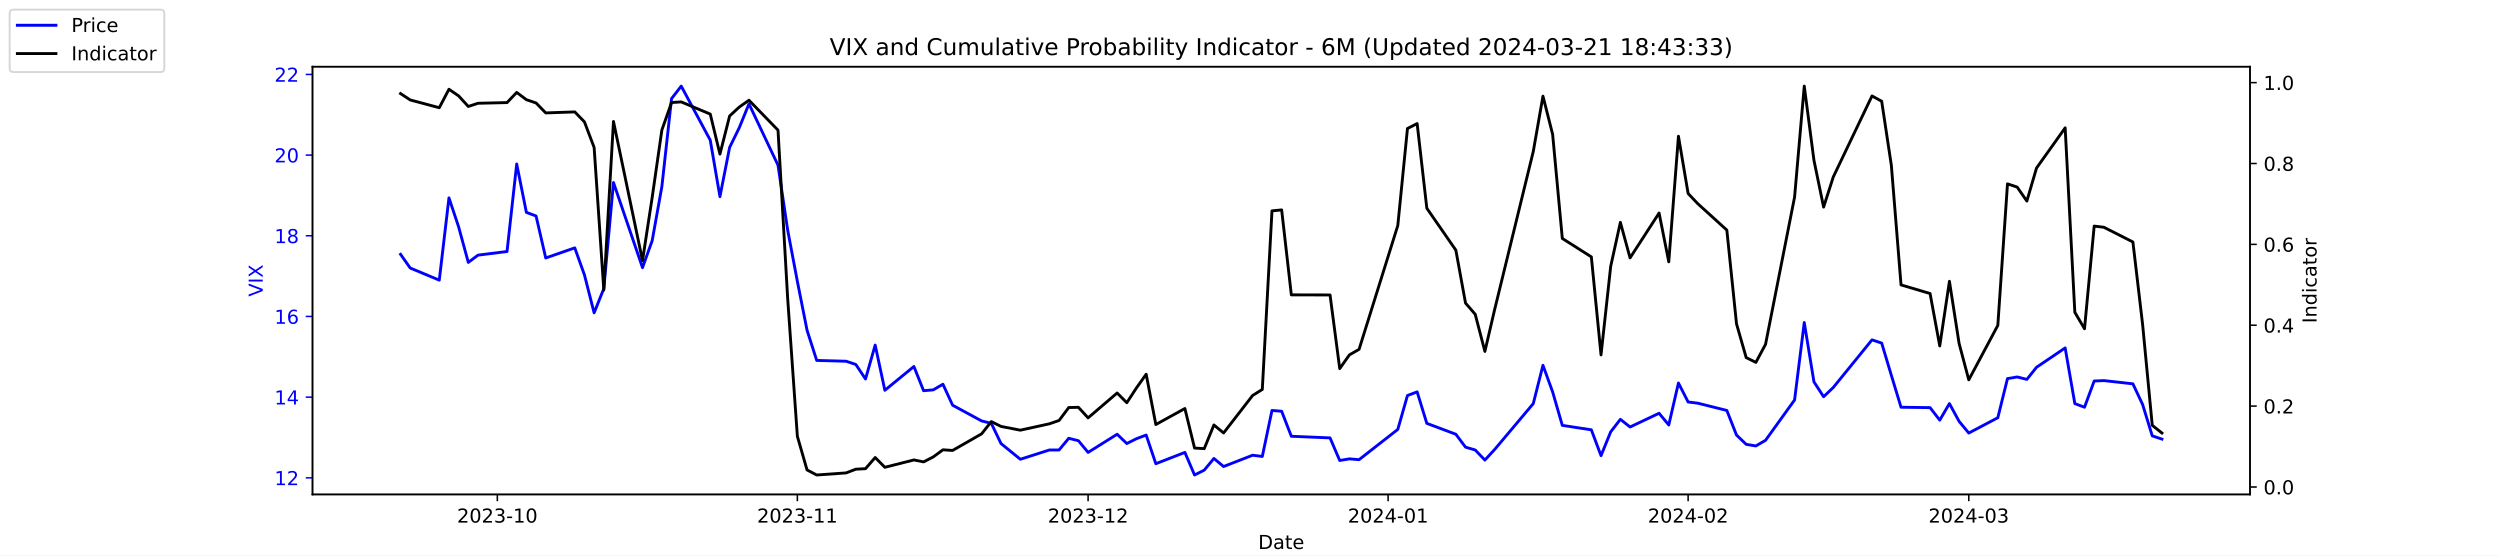
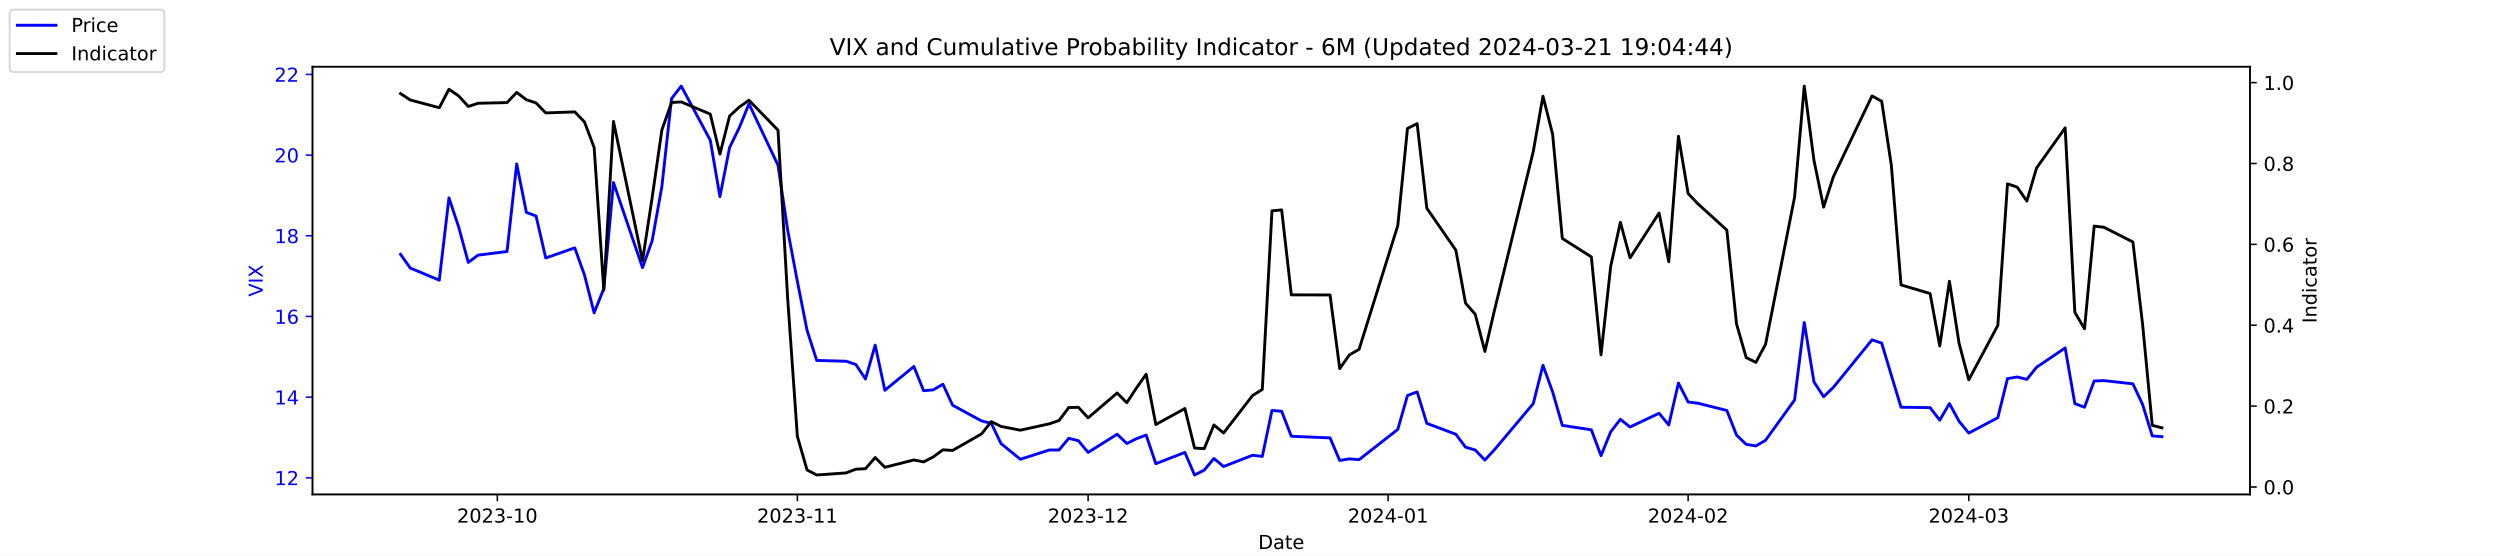
<svg xmlns="http://www.w3.org/2000/svg" xmlns:xlink="http://www.w3.org/1999/xlink" width="1296pt" height="288pt" viewBox="0 0 1296 288" version="1.1">
  <defs>
    <style type="text/css">*{stroke-linejoin: round; stroke-linecap: butt}</style>
  </defs>
  <g id="figure_1">
    <g id="patch_1">
      <path d="M 0 288  L 1296 288  L 1296 0  L 0 0  z " style="fill: #ffffff" />
    </g>
    <g id="axes_1">
      <g id="patch_2">
        <path d="M 162 256.32  L 1166.4 256.32  L 1166.4 34.56  L 162 34.56  z " style="fill: #ffffff" />
      </g>
      <g id="matplotlib.axis_1">
        <g id="xtick_1">
          <g id="line2d_1">
            <defs>
-               <path id="mc02c16b2b3" d="M 0 0  L 0 3.5  " style="stroke: #000000; stroke-width: 0.8" />
+               <path id="maf1579129a" d="M 0 0  L 0 3.5  " style="stroke: #000000; stroke-width: 0.8" />
            </defs>
            <g>
-               <use xlink:href="#mc02c16b2b3" x="257.824" y="256.32" style="stroke: #000000; stroke-width: 0.8" />
+               <use xlink:href="#maf1579129a" x="257.824" y="256.32" style="stroke: #000000; stroke-width: 0.8" />
            </g>
          </g>
          <g id="text_1">
            <g transform="translate(236.933 270.9184) scale(0.1 -0.1)">
              <defs>
                <path id="DejaVuSans-32" d="M 1228 531  L 3431 531  L 3431 0  L 469 0  L 469 531  Q 828 903 1448 1529  Q 2069 2156 2228 2338  Q 2531 2678 2651 2914  Q 2772 3150 2772 3378  Q 2772 3750 2511 3984  Q 2250 4219 1831 4219  Q 1534 4219 1204 4116  Q 875 4013 500 3803  L 500 4441  Q 881 4594 1212 4672  Q 1544 4750 1819 4750  Q 2544 4750 2975 4387  Q 3406 4025 3406 3419  Q 3406 3131 3298 2873  Q 3191 2616 2906 2266  Q 2828 2175 2409 1742  Q 1991 1309 1228 531  z " transform="scale(0.015625)" />
                <path id="DejaVuSans-30" d="M 2034 4250  Q 1547 4250 1301 3770  Q 1056 3291 1056 2328  Q 1056 1369 1301 889  Q 1547 409 2034 409  Q 2525 409 2770 889  Q 3016 1369 3016 2328  Q 3016 3291 2770 3770  Q 2525 4250 2034 4250  z M 2034 4750  Q 2819 4750 3233 4129  Q 3647 3509 3647 2328  Q 3647 1150 3233 529  Q 2819 -91 2034 -91  Q 1250 -91 836 529  Q 422 1150 422 2328  Q 422 3509 836 4129  Q 1250 4750 2034 4750  z " transform="scale(0.015625)" />
                <path id="DejaVuSans-33" d="M 2597 2516  Q 3050 2419 3304 2112  Q 3559 1806 3559 1356  Q 3559 666 3084 287  Q 2609 -91 1734 -91  Q 1441 -91 1130 -33  Q 819 25 488 141  L 488 750  Q 750 597 1062 519  Q 1375 441 1716 441  Q 2309 441 2620 675  Q 2931 909 2931 1356  Q 2931 1769 2642 2001  Q 2353 2234 1838 2234  L 1294 2234  L 1294 2753  L 1863 2753  Q 2328 2753 2575 2939  Q 2822 3125 2822 3475  Q 2822 3834 2567 4026  Q 2313 4219 1838 4219  Q 1578 4219 1281 4162  Q 984 4106 628 3988  L 628 4550  Q 988 4650 1302 4700  Q 1616 4750 1894 4750  Q 2613 4750 3031 4423  Q 3450 4097 3450 3541  Q 3450 3153 3228 2886  Q 3006 2619 2597 2516  z " transform="scale(0.015625)" />
                <path id="DejaVuSans-2d" d="M 313 2009  L 1997 2009  L 1997 1497  L 313 1497  L 313 2009  z " transform="scale(0.015625)" />
                <path id="DejaVuSans-31" d="M 794 531  L 1825 531  L 1825 4091  L 703 3866  L 703 4441  L 1819 4666  L 2450 4666  L 2450 531  L 3481 531  L 3481 0  L 794 0  L 794 531  z " transform="scale(0.015625)" />
              </defs>
              <use xlink:href="#DejaVuSans-32" />
              <use xlink:href="#DejaVuSans-30" x="63.623" />
              <use xlink:href="#DejaVuSans-32" x="127.246" />
              <use xlink:href="#DejaVuSans-33" x="190.869" />
              <use xlink:href="#DejaVuSans-2d" x="254.492" />
              <use xlink:href="#DejaVuSans-31" x="290.576" />
              <use xlink:href="#DejaVuSans-30" x="354.199" />
            </g>
          </g>
        </g>
        <g id="xtick_2">
          <g id="line2d_2">
            <g>
-               <use xlink:href="#mc02c16b2b3" x="413.351" y="256.32" style="stroke: #000000; stroke-width: 0.8" />
+               <use xlink:href="#maf1579129a" x="413.351" y="256.32" style="stroke: #000000; stroke-width: 0.8" />
            </g>
          </g>
          <g id="text_2">
            <g transform="translate(392.4594 270.9184) scale(0.1 -0.1)">
              <use xlink:href="#DejaVuSans-32" />
              <use xlink:href="#DejaVuSans-30" x="63.623" />
              <use xlink:href="#DejaVuSans-32" x="127.246" />
              <use xlink:href="#DejaVuSans-33" x="190.869" />
              <use xlink:href="#DejaVuSans-2d" x="254.492" />
              <use xlink:href="#DejaVuSans-31" x="290.576" />
              <use xlink:href="#DejaVuSans-31" x="354.199" />
            </g>
          </g>
        </g>
        <g id="xtick_3">
          <g id="line2d_3">
            <g>
-               <use xlink:href="#mc02c16b2b3" x="564.069" y="256.32" style="stroke: #000000; stroke-width: 0.8" />
+               <use xlink:href="#maf1579129a" x="564.069" y="256.32" style="stroke: #000000; stroke-width: 0.8" />
            </g>
          </g>
          <g id="text_3">
            <g transform="translate(543.178 270.9184) scale(0.1 -0.1)">
              <use xlink:href="#DejaVuSans-32" />
              <use xlink:href="#DejaVuSans-30" x="63.623" />
              <use xlink:href="#DejaVuSans-32" x="127.246" />
              <use xlink:href="#DejaVuSans-33" x="190.869" />
              <use xlink:href="#DejaVuSans-2d" x="254.492" />
              <use xlink:href="#DejaVuSans-31" x="290.576" />
              <use xlink:href="#DejaVuSans-32" x="354.199" />
            </g>
          </g>
        </g>
        <g id="xtick_4">
          <g id="line2d_4">
            <g>
-               <use xlink:href="#mc02c16b2b3" x="719.596" y="256.32" style="stroke: #000000; stroke-width: 0.8" />
+               <use xlink:href="#maf1579129a" x="719.596" y="256.32" style="stroke: #000000; stroke-width: 0.8" />
            </g>
          </g>
          <g id="text_4">
            <g transform="translate(698.7044 270.9184) scale(0.1 -0.1)">
              <defs>
                <path id="DejaVuSans-34" d="M 2419 4116  L 825 1625  L 2419 1625  L 2419 4116  z M 2253 4666  L 3047 4666  L 3047 1625  L 3713 1625  L 3713 1100  L 3047 1100  L 3047 0  L 2419 0  L 2419 1100  L 313 1100  L 313 1709  L 2253 4666  z " transform="scale(0.015625)" />
              </defs>
              <use xlink:href="#DejaVuSans-32" />
              <use xlink:href="#DejaVuSans-30" x="63.623" />
              <use xlink:href="#DejaVuSans-32" x="127.246" />
              <use xlink:href="#DejaVuSans-34" x="190.869" />
              <use xlink:href="#DejaVuSans-2d" x="254.492" />
              <use xlink:href="#DejaVuSans-30" x="290.576" />
              <use xlink:href="#DejaVuSans-31" x="354.199" />
            </g>
          </g>
        </g>
        <g id="xtick_5">
          <g id="line2d_5">
            <g>
-               <use xlink:href="#mc02c16b2b3" x="875.122" y="256.32" style="stroke: #000000; stroke-width: 0.8" />
+               <use xlink:href="#maf1579129a" x="875.122" y="256.32" style="stroke: #000000; stroke-width: 0.8" />
            </g>
          </g>
          <g id="text_5">
            <g transform="translate(854.2309 270.9184) scale(0.1 -0.1)">
              <use xlink:href="#DejaVuSans-32" />
              <use xlink:href="#DejaVuSans-30" x="63.623" />
              <use xlink:href="#DejaVuSans-32" x="127.246" />
              <use xlink:href="#DejaVuSans-34" x="190.869" />
              <use xlink:href="#DejaVuSans-2d" x="254.492" />
              <use xlink:href="#DejaVuSans-30" x="290.576" />
              <use xlink:href="#DejaVuSans-32" x="354.199" />
            </g>
          </g>
        </g>
        <g id="xtick_6">
          <g id="line2d_6">
            <g>
-               <use xlink:href="#mc02c16b2b3" x="1020.615" y="256.32" style="stroke: #000000; stroke-width: 0.8" />
+               <use xlink:href="#maf1579129a" x="1020.615" y="256.32" style="stroke: #000000; stroke-width: 0.8" />
            </g>
          </g>
          <g id="text_6">
            <g transform="translate(999.7234 270.9184) scale(0.1 -0.1)">
              <use xlink:href="#DejaVuSans-32" />
              <use xlink:href="#DejaVuSans-30" x="63.623" />
              <use xlink:href="#DejaVuSans-32" x="127.246" />
              <use xlink:href="#DejaVuSans-34" x="190.869" />
              <use xlink:href="#DejaVuSans-2d" x="254.492" />
              <use xlink:href="#DejaVuSans-30" x="290.576" />
              <use xlink:href="#DejaVuSans-33" x="354.199" />
            </g>
          </g>
        </g>
        <g id="text_7">
          <g transform="translate(652.2492 284.5966) scale(0.1 -0.1)">
            <defs>
              <path id="DejaVuSans-44" d="M 1259 4147  L 1259 519  L 2022 519  Q 2988 519 3436 956  Q 3884 1394 3884 2338  Q 3884 3275 3436 3711  Q 2988 4147 2022 4147  L 1259 4147  z M 628 4666  L 1925 4666  Q 3281 4666 3915 4102  Q 4550 3538 4550 2338  Q 4550 1131 3912 565  Q 3275 0 1925 0  L 628 0  L 628 4666  z " transform="scale(0.015625)" />
              <path id="DejaVuSans-61" d="M 2194 1759  Q 1497 1759 1228 1600  Q 959 1441 959 1056  Q 959 750 1161 570  Q 1363 391 1709 391  Q 2188 391 2477 730  Q 2766 1069 2766 1631  L 2766 1759  L 2194 1759  z M 3341 1997  L 3341 0  L 2766 0  L 2766 531  Q 2569 213 2275 61  Q 1981 -91 1556 -91  Q 1019 -91 701 211  Q 384 513 384 1019  Q 384 1609 779 1909  Q 1175 2209 1959 2209  L 2766 2209  L 2766 2266  Q 2766 2663 2505 2880  Q 2244 3097 1772 3097  Q 1472 3097 1187 3025  Q 903 2953 641 2809  L 641 3341  Q 956 3463 1253 3523  Q 1550 3584 1831 3584  Q 2591 3584 2966 3190  Q 3341 2797 3341 1997  z " transform="scale(0.015625)" />
              <path id="DejaVuSans-74" d="M 1172 4494  L 1172 3500  L 2356 3500  L 2356 3053  L 1172 3053  L 1172 1153  Q 1172 725 1289 603  Q 1406 481 1766 481  L 2356 481  L 2356 0  L 1766 0  Q 1100 0 847 248  Q 594 497 594 1153  L 594 3053  L 172 3053  L 172 3500  L 594 3500  L 594 4494  L 1172 4494  z " transform="scale(0.015625)" />
              <path id="DejaVuSans-65" d="M 3597 1894  L 3597 1613  L 953 1613  Q 991 1019 1311 708  Q 1631 397 2203 397  Q 2534 397 2845 478  Q 3156 559 3463 722  L 3463 178  Q 3153 47 2828 -22  Q 2503 -91 2169 -91  Q 1331 -91 842 396  Q 353 884 353 1716  Q 353 2575 817 3079  Q 1281 3584 2069 3584  Q 2775 3584 3186 3129  Q 3597 2675 3597 1894  z M 3022 2063  Q 3016 2534 2758 2815  Q 2500 3097 2075 3097  Q 1594 3097 1305 2825  Q 1016 2553 972 2059  L 3022 2063  z " transform="scale(0.015625)" />
            </defs>
            <use xlink:href="#DejaVuSans-44" />
            <use xlink:href="#DejaVuSans-61" x="77.002" />
            <use xlink:href="#DejaVuSans-74" x="138.281" />
            <use xlink:href="#DejaVuSans-65" x="177.49" />
          </g>
        </g>
      </g>
      <g id="matplotlib.axis_2">
        <g id="ytick_1">
          <g id="line2d_7">
            <defs>
-               <path id="m30678d3ac0" d="M 0 0  L -3.5 0  " style="stroke: #0000ff; stroke-width: 0.8" />
+               <path id="md427046377" d="M 0 0  L -3.5 0  " style="stroke: #0000ff; stroke-width: 0.8" />
            </defs>
            <g>
-               <use xlink:href="#m30678d3ac0" x="162" y="247.704" style="fill: #0000ff; stroke: #0000ff; stroke-width: 0.8" />
+               <use xlink:href="#md427046377" x="162" y="247.704" style="fill: #0000ff; stroke: #0000ff; stroke-width: 0.8" />
            </g>
          </g>
          <g id="text_8">
            <g style="fill: #0000ff" transform="translate(142.275 251.5031) scale(0.1 -0.1)">
              <use xlink:href="#DejaVuSans-31" />
              <use xlink:href="#DejaVuSans-32" x="63.623" />
            </g>
          </g>
        </g>
        <g id="ytick_2">
          <g id="line2d_8">
            <g>
-               <use xlink:href="#m30678d3ac0" x="162" y="205.878" style="fill: #0000ff; stroke: #0000ff; stroke-width: 0.8" />
+               <use xlink:href="#md427046377" x="162" y="205.878" style="fill: #0000ff; stroke: #0000ff; stroke-width: 0.8" />
            </g>
          </g>
          <g id="text_9">
            <g style="fill: #0000ff" transform="translate(142.275 209.6774) scale(0.1 -0.1)">
              <use xlink:href="#DejaVuSans-31" />
              <use xlink:href="#DejaVuSans-34" x="63.623" />
            </g>
          </g>
        </g>
        <g id="ytick_3">
          <g id="line2d_9">
            <g>
-               <use xlink:href="#m30678d3ac0" x="162" y="164.052" style="fill: #0000ff; stroke: #0000ff; stroke-width: 0.8" />
+               <use xlink:href="#md427046377" x="162" y="164.052" style="fill: #0000ff; stroke: #0000ff; stroke-width: 0.8" />
            </g>
          </g>
          <g id="text_10">
            <g style="fill: #0000ff" transform="translate(142.275 167.8517) scale(0.1 -0.1)">
              <defs>
                <path id="DejaVuSans-36" d="M 2113 2584  Q 1688 2584 1439 2293  Q 1191 2003 1191 1497  Q 1191 994 1439 701  Q 1688 409 2113 409  Q 2538 409 2786 701  Q 3034 994 3034 1497  Q 3034 2003 2786 2293  Q 2538 2584 2113 2584  z M 3366 4563  L 3366 3988  Q 3128 4100 2886 4159  Q 2644 4219 2406 4219  Q 1781 4219 1451 3797  Q 1122 3375 1075 2522  Q 1259 2794 1537 2939  Q 1816 3084 2150 3084  Q 2853 3084 3261 2657  Q 3669 2231 3669 1497  Q 3669 778 3244 343  Q 2819 -91 2113 -91  Q 1303 -91 875 529  Q 447 1150 447 2328  Q 447 3434 972 4092  Q 1497 4750 2381 4750  Q 2619 4750 2861 4703  Q 3103 4656 3366 4563  z " transform="scale(0.015625)" />
              </defs>
              <use xlink:href="#DejaVuSans-31" />
              <use xlink:href="#DejaVuSans-36" x="63.623" />
            </g>
          </g>
        </g>
        <g id="ytick_4">
          <g id="line2d_10">
            <g>
-               <use xlink:href="#m30678d3ac0" x="162" y="122.227" style="fill: #0000ff; stroke: #0000ff; stroke-width: 0.8" />
+               <use xlink:href="#md427046377" x="162" y="122.227" style="fill: #0000ff; stroke: #0000ff; stroke-width: 0.8" />
            </g>
          </g>
          <g id="text_11">
            <g style="fill: #0000ff" transform="translate(142.275 126.0259) scale(0.1 -0.1)">
              <defs>
                <path id="DejaVuSans-38" d="M 2034 2216  Q 1584 2216 1326 1975  Q 1069 1734 1069 1313  Q 1069 891 1326 650  Q 1584 409 2034 409  Q 2484 409 2743 651  Q 3003 894 3003 1313  Q 3003 1734 2745 1975  Q 2488 2216 2034 2216  z M 1403 2484  Q 997 2584 770 2862  Q 544 3141 544 3541  Q 544 4100 942 4425  Q 1341 4750 2034 4750  Q 2731 4750 3128 4425  Q 3525 4100 3525 3541  Q 3525 3141 3298 2862  Q 3072 2584 2669 2484  Q 3125 2378 3379 2068  Q 3634 1759 3634 1313  Q 3634 634 3220 271  Q 2806 -91 2034 -91  Q 1263 -91 848 271  Q 434 634 434 1313  Q 434 1759 690 2068  Q 947 2378 1403 2484  z M 1172 3481  Q 1172 3119 1398 2916  Q 1625 2713 2034 2713  Q 2441 2713 2670 2916  Q 2900 3119 2900 3481  Q 2900 3844 2670 4047  Q 2441 4250 2034 4250  Q 1625 4250 1398 4047  Q 1172 3844 1172 3481  z " transform="scale(0.015625)" />
              </defs>
              <use xlink:href="#DejaVuSans-31" />
              <use xlink:href="#DejaVuSans-38" x="63.623" />
            </g>
          </g>
        </g>
        <g id="ytick_5">
          <g id="line2d_11">
            <g>
-               <use xlink:href="#m30678d3ac0" x="162" y="80.401" style="fill: #0000ff; stroke: #0000ff; stroke-width: 0.8" />
+               <use xlink:href="#md427046377" x="162" y="80.401" style="fill: #0000ff; stroke: #0000ff; stroke-width: 0.8" />
            </g>
          </g>
          <g id="text_12">
            <g style="fill: #0000ff" transform="translate(142.275 84.2002) scale(0.1 -0.1)">
              <use xlink:href="#DejaVuSans-32" />
              <use xlink:href="#DejaVuSans-30" x="63.623" />
            </g>
          </g>
        </g>
        <g id="ytick_6">
          <g id="line2d_12">
            <g>
-               <use xlink:href="#m30678d3ac0" x="162" y="38.575" style="fill: #0000ff; stroke: #0000ff; stroke-width: 0.8" />
+               <use xlink:href="#md427046377" x="162" y="38.575" style="fill: #0000ff; stroke: #0000ff; stroke-width: 0.8" />
            </g>
          </g>
          <g id="text_13">
            <g style="fill: #0000ff" transform="translate(142.275 42.37447) scale(0.1 -0.1)">
              <use xlink:href="#DejaVuSans-32" />
              <use xlink:href="#DejaVuSans-32" x="63.623" />
            </g>
          </g>
        </g>
        <g id="text_14">
          <g style="fill: #0000ff" transform="translate(136.1953 153.7603) rotate(-90) scale(0.1 -0.1)">
            <defs>
              <path id="DejaVuSans-56" d="M 1831 0  L 50 4666  L 709 4666  L 2188 738  L 3669 4666  L 4325 4666  L 2547 0  L 1831 0  z " transform="scale(0.015625)" />
              <path id="DejaVuSans-49" d="M 628 4666  L 1259 4666  L 1259 0  L 628 0  L 628 4666  z " transform="scale(0.015625)" />
              <path id="DejaVuSans-58" d="M 403 4666  L 1081 4666  L 2241 2931  L 3406 4666  L 4084 4666  L 2584 2425  L 4184 0  L 3506 0  L 2194 1984  L 872 0  L 191 0  L 1856 2491  L 403 4666  z " transform="scale(0.015625)" />
            </defs>
            <use xlink:href="#DejaVuSans-56" />
            <use xlink:href="#DejaVuSans-49" x="68.408" />
            <use xlink:href="#DejaVuSans-58" x="97.9" />
          </g>
        </g>
      </g>
      <g id="line2d_13">
-         <path d="M 207.655 131.847  L 212.672 138.957  L 227.722 145.231  L 232.739 102.569  L 237.756 117.626  L 242.773 136.029  L 247.79 132.265  L 262.841 130.383  L 267.858 85.002  L 272.875 110.097  L 277.892 111.979  L 282.909 133.729  L 297.96 128.501  L 302.977 142.512  L 307.994 162.17  L 313.011 149.623  L 318.028 94.622  L 333.079 138.748  L 338.096 124.736  L 343.113 96.713  L 348.13 51.123  L 353.147 44.64  L 368.198 72.663  L 373.215 101.941  L 378.232 76.428  L 383.249 66.18  L 388.266 53.842  L 403.317 85.629  L 408.334 119.299  L 413.351 145.858  L 418.368 171.163  L 423.385 186.847  L 438.645 187.266  L 443.662 188.939  L 448.679 196.467  L 453.696 178.901  L 458.713 202.323  L 473.764 189.984  L 478.781 202.532  L 483.798 202.114  L 488.815 199.186  L 493.832 210.061  L 508.883 218.217  L 513.9 219.472  L 518.917 229.928  L 528.951 238.084  L 544.001 233.274  L 549.018 233.274  L 554.035 227.209  L 559.052 228.464  L 564.069 234.529  L 579.12 225.118  L 584.137 229.928  L 589.154 227.418  L 594.171 225.536  L 599.188 240.384  L 614.239 234.529  L 619.256 246.24  L 624.273 243.73  L 629.29 237.666  L 634.307 241.848  L 649.358 235.993  L 654.375 236.62  L 659.392 212.779  L 664.409 213.198  L 669.426 226.164  L 689.494 227  L 694.511 238.711  L 699.528 237.875  L 704.545 238.293  L 724.613 222.608  L 729.63 205.042  L 734.647 203.159  L 739.664 219.472  L 754.715 225.118  L 759.732 231.81  L 764.749 233.274  L 769.766 238.502  L 774.783 233.065  L 794.851 209.224  L 799.868 189.357  L 804.885 203.159  L 809.902 220.517  L 824.952 222.818  L 829.969 236.202  L 834.986 223.863  L 840.003 217.38  L 845.02 221.354  L 860.071 214.243  L 865.088 220.308  L 870.105 198.559  L 875.122 208.388  L 880.139 209.015  L 895.19 212.779  L 900.207 225.536  L 905.224 230.346  L 910.241 231.183  L 915.258 228.255  L 930.309 207.342  L 935.326 167.189  L 940.343 197.931  L 945.36 205.669  L 950.377 200.859  L 970.445 176.182  L 975.462 177.855  L 980.479 194.585  L 985.496 211.106  L 1000.547 211.316  L 1005.564 217.798  L 1010.581 209.224  L 1015.598 218.426  L 1020.615 224.491  L 1035.666 216.544  L 1040.683 196.258  L 1045.7 195.422  L 1050.717 196.677  L 1055.734 190.403  L 1070.576 180.364  L 1075.593 209.224  L 1080.61 211.106  L 1085.627 197.513  L 1090.644 197.304  L 1105.695 198.977  L 1110.711 209.642  L 1115.728 225.955  L 1120.745 227.628  " clip-path="url(#p5e7f1600a3)" style="fill: none; stroke: #0000ff; stroke-width: 1.5; stroke-linecap: square" />
+         <path d="M 207.655 131.847  L 212.672 138.957  L 227.722 145.231  L 232.739 102.569  L 237.756 117.626  L 242.773 136.029  L 247.79 132.265  L 262.841 130.383  L 267.858 85.002  L 272.875 110.097  L 277.892 111.979  L 282.909 133.729  L 297.96 128.501  L 302.977 142.512  L 307.994 162.17  L 313.011 149.623  L 318.028 94.622  L 333.079 138.748  L 338.096 124.736  L 343.113 96.713  L 348.13 51.123  L 353.147 44.64  L 368.198 72.663  L 373.215 101.941  L 378.232 76.428  L 383.249 66.18  L 388.266 53.842  L 403.317 85.629  L 408.334 119.299  L 413.351 145.858  L 418.368 171.163  L 423.385 186.847  L 438.645 187.266  L 443.662 188.939  L 448.679 196.467  L 453.696 178.901  L 458.713 202.323  L 473.764 189.984  L 478.781 202.532  L 483.798 202.114  L 488.815 199.186  L 493.832 210.061  L 508.883 218.217  L 513.9 219.472  L 518.917 229.928  L 528.951 238.084  L 544.001 233.274  L 549.018 233.274  L 554.035 227.209  L 559.052 228.464  L 564.069 234.529  L 579.12 225.118  L 584.137 229.928  L 589.154 227.418  L 594.171 225.536  L 599.188 240.384  L 614.239 234.529  L 619.256 246.24  L 624.273 243.73  L 629.29 237.666  L 634.307 241.848  L 649.358 235.993  L 654.375 236.62  L 659.392 212.779  L 664.409 213.198  L 669.426 226.164  L 689.494 227  L 694.511 238.711  L 699.528 237.875  L 704.545 238.293  L 724.613 222.608  L 729.63 205.042  L 734.647 203.159  L 739.664 219.472  L 754.715 225.118  L 759.732 231.81  L 764.749 233.274  L 769.766 238.502  L 774.783 233.065  L 794.851 209.224  L 799.868 189.357  L 804.885 203.159  L 809.902 220.517  L 824.952 222.818  L 829.969 236.202  L 834.986 223.863  L 840.003 217.38  L 845.02 221.354  L 860.071 214.243  L 865.088 220.308  L 870.105 198.559  L 875.122 208.388  L 880.139 209.015  L 895.19 212.779  L 900.207 225.536  L 905.224 230.346  L 910.241 231.183  L 915.258 228.255  L 930.309 207.342  L 935.326 167.189  L 940.343 197.931  L 945.36 205.669  L 950.377 200.859  L 970.445 176.182  L 975.462 177.855  L 980.479 194.585  L 985.496 211.106  L 1000.547 211.316  L 1005.564 217.798  L 1010.581 209.224  L 1015.598 218.426  L 1020.615 224.491  L 1035.666 216.544  L 1040.683 196.258  L 1045.7 195.422  L 1050.717 196.677  L 1055.734 190.403  L 1070.576 180.364  L 1075.593 209.224  L 1080.61 211.106  L 1085.627 197.513  L 1090.644 197.304  L 1105.695 198.977  L 1110.711 209.642  L 1115.728 225.955  L 1120.745 226.373  " clip-path="url(#pe0dd7227bd)" style="fill: none; stroke: #0000ff; stroke-width: 1.5; stroke-linecap: square" />
      </g>
      <g id="patch_3">
        <path d="M 162 256.32  L 162 34.56  " style="fill: none; stroke: #000000; stroke-width: 0.8; stroke-linejoin: miter; stroke-linecap: square" />
      </g>
      <g id="patch_4">
        <path d="M 1166.4 256.32  L 1166.4 34.56  " style="fill: none; stroke: #000000; stroke-width: 0.8; stroke-linejoin: miter; stroke-linecap: square" />
      </g>
      <g id="patch_5">
        <path d="M 162 256.32  L 1166.4 256.32  " style="fill: none; stroke: #000000; stroke-width: 0.8; stroke-linejoin: miter; stroke-linecap: square" />
      </g>
      <g id="patch_6">
        <path d="M 162 34.56  L 1166.4 34.56  " style="fill: none; stroke: #000000; stroke-width: 0.8; stroke-linejoin: miter; stroke-linecap: square" />
      </g>
    </g>
    <g id="axes_2">
      <g id="matplotlib.axis_3">
        <g id="ytick_7">
          <g id="line2d_14">
            <defs>
-               <path id="m7adf8a980a" d="M 0 0  L 3.5 0  " style="stroke: #000000; stroke-width: 0.8" />
+               <path id="m0649110546" d="M 0 0  L 3.5 0  " style="stroke: #000000; stroke-width: 0.8" />
            </defs>
            <g>
-               <use xlink:href="#m7adf8a980a" x="1166.4" y="252.461" style="stroke: #000000; stroke-width: 0.8" />
+               <use xlink:href="#m0649110546" x="1166.4" y="252.461" style="stroke: #000000; stroke-width: 0.8" />
            </g>
          </g>
          <g id="text_15">
            <g transform="translate(1173.4 256.2606) scale(0.1 -0.1)">
              <defs>
                <path id="DejaVuSans-2e" d="M 684 794  L 1344 794  L 1344 0  L 684 0  L 684 794  z " transform="scale(0.015625)" />
              </defs>
              <use xlink:href="#DejaVuSans-30" />
              <use xlink:href="#DejaVuSans-2e" x="63.623" />
              <use xlink:href="#DejaVuSans-30" x="95.41" />
            </g>
          </g>
        </g>
        <g id="ytick_8">
          <g id="line2d_15">
            <g>
-               <use xlink:href="#m7adf8a980a" x="1166.4" y="210.535" style="stroke: #000000; stroke-width: 0.8" />
+               <use xlink:href="#m0649110546" x="1166.4" y="210.535" style="stroke: #000000; stroke-width: 0.8" />
            </g>
          </g>
          <g id="text_16">
            <g transform="translate(1173.4 214.3337) scale(0.1 -0.1)">
              <use xlink:href="#DejaVuSans-30" />
              <use xlink:href="#DejaVuSans-2e" x="63.623" />
              <use xlink:href="#DejaVuSans-32" x="95.41" />
            </g>
          </g>
        </g>
        <g id="ytick_9">
          <g id="line2d_16">
            <g>
-               <use xlink:href="#m7adf8a980a" x="1166.4" y="168.608" style="stroke: #000000; stroke-width: 0.8" />
+               <use xlink:href="#m0649110546" x="1166.4" y="168.608" style="stroke: #000000; stroke-width: 0.8" />
            </g>
          </g>
          <g id="text_17">
            <g transform="translate(1173.4 172.4068) scale(0.1 -0.1)">
              <use xlink:href="#DejaVuSans-30" />
              <use xlink:href="#DejaVuSans-2e" x="63.623" />
              <use xlink:href="#DejaVuSans-34" x="95.41" />
            </g>
          </g>
        </g>
        <g id="ytick_10">
          <g id="line2d_17">
            <g>
-               <use xlink:href="#m7adf8a980a" x="1166.4" y="126.681" style="stroke: #000000; stroke-width: 0.8" />
+               <use xlink:href="#m0649110546" x="1166.4" y="126.681" style="stroke: #000000; stroke-width: 0.8" />
            </g>
          </g>
          <g id="text_18">
            <g transform="translate(1173.4 130.4799) scale(0.1 -0.1)">
              <use xlink:href="#DejaVuSans-30" />
              <use xlink:href="#DejaVuSans-2e" x="63.623" />
              <use xlink:href="#DejaVuSans-36" x="95.41" />
            </g>
          </g>
        </g>
        <g id="ytick_11">
          <g id="line2d_18">
            <g>
-               <use xlink:href="#m7adf8a980a" x="1166.4" y="84.754" style="stroke: #000000; stroke-width: 0.8" />
+               <use xlink:href="#m0649110546" x="1166.4" y="84.754" style="stroke: #000000; stroke-width: 0.8" />
            </g>
          </g>
          <g id="text_19">
            <g transform="translate(1173.4 88.55298) scale(0.1 -0.1)">
              <use xlink:href="#DejaVuSans-30" />
              <use xlink:href="#DejaVuSans-2e" x="63.623" />
              <use xlink:href="#DejaVuSans-38" x="95.41" />
            </g>
          </g>
        </g>
        <g id="ytick_12">
          <g id="line2d_19">
            <g>
-               <use xlink:href="#m7adf8a980a" x="1166.4" y="42.827" style="stroke: #000000; stroke-width: 0.8" />
+               <use xlink:href="#m0649110546" x="1166.4" y="42.827" style="stroke: #000000; stroke-width: 0.8" />
            </g>
          </g>
          <g id="text_20">
            <g transform="translate(1173.4 46.62607) scale(0.1 -0.1)">
              <use xlink:href="#DejaVuSans-31" />
              <use xlink:href="#DejaVuSans-2e" x="63.623" />
              <use xlink:href="#DejaVuSans-30" x="95.41" />
            </g>
          </g>
        </g>
        <g id="text_21">
          <g transform="translate(1200.902 167.5353) rotate(-90) scale(0.1 -0.1)">
            <defs>
              <path id="DejaVuSans-6e" d="M 3513 2113  L 3513 0  L 2938 0  L 2938 2094  Q 2938 2591 2744 2837  Q 2550 3084 2163 3084  Q 1697 3084 1428 2787  Q 1159 2491 1159 1978  L 1159 0  L 581 0  L 581 3500  L 1159 3500  L 1159 2956  Q 1366 3272 1645 3428  Q 1925 3584 2291 3584  Q 2894 3584 3203 3211  Q 3513 2838 3513 2113  z " transform="scale(0.015625)" />
              <path id="DejaVuSans-64" d="M 2906 2969  L 2906 4863  L 3481 4863  L 3481 0  L 2906 0  L 2906 525  Q 2725 213 2448 61  Q 2172 -91 1784 -91  Q 1150 -91 751 415  Q 353 922 353 1747  Q 353 2572 751 3078  Q 1150 3584 1784 3584  Q 2172 3584 2448 3432  Q 2725 3281 2906 2969  z M 947 1747  Q 947 1113 1208 752  Q 1469 391 1925 391  Q 2381 391 2643 752  Q 2906 1113 2906 1747  Q 2906 2381 2643 2742  Q 2381 3103 1925 3103  Q 1469 3103 1208 2742  Q 947 2381 947 1747  z " transform="scale(0.015625)" />
              <path id="DejaVuSans-69" d="M 603 3500  L 1178 3500  L 1178 0  L 603 0  L 603 3500  z M 603 4863  L 1178 4863  L 1178 4134  L 603 4134  L 603 4863  z " transform="scale(0.015625)" />
              <path id="DejaVuSans-63" d="M 3122 3366  L 3122 2828  Q 2878 2963 2633 3030  Q 2388 3097 2138 3097  Q 1578 3097 1268 2742  Q 959 2388 959 1747  Q 959 1106 1268 751  Q 1578 397 2138 397  Q 2388 397 2633 464  Q 2878 531 3122 666  L 3122 134  Q 2881 22 2623 -34  Q 2366 -91 2075 -91  Q 1284 -91 818 406  Q 353 903 353 1747  Q 353 2603 823 3093  Q 1294 3584 2113 3584  Q 2378 3584 2631 3529  Q 2884 3475 3122 3366  z " transform="scale(0.015625)" />
              <path id="DejaVuSans-6f" d="M 1959 3097  Q 1497 3097 1228 2736  Q 959 2375 959 1747  Q 959 1119 1226 758  Q 1494 397 1959 397  Q 2419 397 2687 759  Q 2956 1122 2956 1747  Q 2956 2369 2687 2733  Q 2419 3097 1959 3097  z M 1959 3584  Q 2709 3584 3137 3096  Q 3566 2609 3566 1747  Q 3566 888 3137 398  Q 2709 -91 1959 -91  Q 1206 -91 779 398  Q 353 888 353 1747  Q 353 2609 779 3096  Q 1206 3584 1959 3584  z " transform="scale(0.015625)" />
              <path id="DejaVuSans-72" d="M 2631 2963  Q 2534 3019 2420 3045  Q 2306 3072 2169 3072  Q 1681 3072 1420 2755  Q 1159 2438 1159 1844  L 1159 0  L 581 0  L 581 3500  L 1159 3500  L 1159 2956  Q 1341 3275 1631 3429  Q 1922 3584 2338 3584  Q 2397 3584 2469 3576  Q 2541 3569 2628 3553  L 2631 2963  z " transform="scale(0.015625)" />
            </defs>
            <use xlink:href="#DejaVuSans-49" />
            <use xlink:href="#DejaVuSans-6e" x="29.492" />
            <use xlink:href="#DejaVuSans-64" x="92.871" />
            <use xlink:href="#DejaVuSans-69" x="156.348" />
            <use xlink:href="#DejaVuSans-63" x="184.131" />
            <use xlink:href="#DejaVuSans-61" x="239.111" />
            <use xlink:href="#DejaVuSans-74" x="300.391" />
            <use xlink:href="#DejaVuSans-6f" x="339.6" />
            <use xlink:href="#DejaVuSans-72" x="400.781" />
          </g>
        </g>
      </g>
      <g id="line2d_20">
-         <path d="M 207.655 48.523  L 212.672 51.818  L 227.722 55.84  L 232.739 46.27  L 237.756 49.714  L 242.773 55.196  L 247.79 53.533  L 262.841 53.183  L 267.858 47.919  L 272.875 51.676  L 277.892 53.378  L 282.909 58.536  L 297.96 58.014  L 302.977 63.187  L 307.994 76.444  L 313.011 150.306  L 318.028 62.975  L 333.079 135.12  L 338.096 102.306  L 343.113 67.397  L 348.13 53.146  L 353.147 52.833  L 368.198 59.145  L 373.215 79.898  L 378.232 60.134  L 383.249 55.494  L 388.266 51.97  L 403.317 67.473  L 408.334 154.832  L 413.351 226.181  L 418.368 243.614  L 423.385 246.24  L 438.645 245.155  L 443.662 243.23  L 448.679 242.964  L 453.696 237.183  L 458.713 242.25  L 473.764 238.435  L 478.781 239.446  L 483.798 236.871  L 488.815 233.181  L 493.832 233.507  L 508.883 224.892  L 513.9 218.558  L 518.917 221.057  L 528.951 223.009  L 544.001 219.7  L 549.018 217.982  L 554.035 211.268  L 559.052 211.153  L 564.069 216.619  L 579.12 203.731  L 584.137 208.779  L 589.154 201.073  L 594.171 194.005  L 599.188 220.075  L 614.239 211.773  L 619.256 232.27  L 624.273 232.576  L 629.29 220.306  L 634.307 224.445  L 649.358 205.016  L 654.375 201.89  L 659.392 109.314  L 664.409 108.817  L 669.426 152.854  L 689.494 152.91  L 694.511 191.088  L 699.528 183.971  L 704.545 181.099  L 724.613 116.924  L 729.63 66.625  L 734.647 64.069  L 739.664 107.95  L 754.715 129.692  L 759.732 157.129  L 764.749 162.918  L 769.766 182.173  L 774.783 160.638  L 794.851 78.509  L 799.868 49.855  L 804.885 69.641  L 809.902 123.62  L 824.952 133.166  L 829.969 183.971  L 834.986 138.075  L 840.003 115.269  L 845.02 133.687  L 860.071 110.438  L 865.088 135.725  L 870.105 70.632  L 875.122 100.32  L 880.139 105.601  L 895.19 119.275  L 900.207 167.88  L 905.224 185.376  L 910.241 187.855  L 915.258 178.494  L 930.309 102.174  L 935.326 44.64  L 940.343 83.051  L 945.36 107.357  L 950.377 91.715  L 970.445 49.731  L 975.462 52.489  L 980.479 85.756  L 985.496 147.7  L 1000.547 152.158  L 1005.564 179.324  L 1010.581 145.833  L 1015.598 178.052  L 1020.615 196.907  L 1035.666 168.687  L 1040.683 95.313  L 1045.7 96.993  L 1050.717 104.224  L 1055.734 87.118  L 1070.576 66.278  L 1075.593 161.903  L 1080.61 170.437  L 1085.627 117.21  L 1090.644 117.809  L 1105.695 125.441  L 1110.711 168.039  L 1115.728 220.487  L 1120.745 224.475  " clip-path="url(#p5e7f1600a3)" style="fill: none; stroke: #000000; stroke-width: 1.5; stroke-linecap: square" />
+         <path d="M 207.655 48.523  L 212.672 51.818  L 227.722 55.84  L 232.739 46.27  L 237.756 49.714  L 242.773 55.196  L 247.79 53.533  L 262.841 53.183  L 267.858 47.919  L 272.875 51.676  L 277.892 53.378  L 282.909 58.536  L 297.96 58.014  L 302.977 63.187  L 307.994 76.444  L 313.011 150.306  L 318.028 62.975  L 333.079 135.12  L 338.096 102.306  L 343.113 67.397  L 348.13 53.146  L 353.147 52.833  L 368.198 59.145  L 373.215 79.898  L 378.232 60.134  L 383.249 55.494  L 388.266 51.97  L 403.317 67.473  L 408.334 154.832  L 413.351 226.181  L 418.368 243.614  L 423.385 246.24  L 438.645 245.155  L 443.662 243.23  L 448.679 242.964  L 453.696 237.183  L 458.713 242.25  L 473.764 238.435  L 478.781 239.446  L 483.798 236.871  L 488.815 233.181  L 493.832 233.507  L 508.883 224.892  L 513.9 218.558  L 518.917 221.057  L 528.951 223.009  L 544.001 219.7  L 549.018 217.982  L 554.035 211.268  L 559.052 211.153  L 564.069 216.619  L 579.12 203.731  L 584.137 208.779  L 589.154 201.073  L 594.171 194.005  L 599.188 220.075  L 614.239 211.773  L 619.256 232.27  L 624.273 232.576  L 629.29 220.306  L 634.307 224.445  L 649.358 205.016  L 654.375 201.89  L 659.392 109.314  L 664.409 108.817  L 669.426 152.854  L 689.494 152.91  L 694.511 191.088  L 699.528 183.971  L 704.545 181.099  L 724.613 116.924  L 729.63 66.625  L 734.647 64.069  L 739.664 107.95  L 754.715 129.692  L 759.732 157.129  L 764.749 162.918  L 769.766 182.173  L 774.783 160.638  L 794.851 78.509  L 799.868 49.855  L 804.885 69.641  L 809.902 123.62  L 824.952 133.166  L 829.969 183.971  L 834.986 138.075  L 840.003 115.269  L 845.02 133.687  L 860.071 110.438  L 865.088 135.725  L 870.105 70.632  L 875.122 100.32  L 880.139 105.601  L 895.19 119.275  L 900.207 167.88  L 905.224 185.376  L 910.241 187.855  L 915.258 178.494  L 930.309 102.174  L 935.326 44.64  L 940.343 83.051  L 945.36 107.357  L 950.377 91.715  L 970.445 49.731  L 975.462 52.489  L 980.479 85.756  L 985.496 147.7  L 1000.547 152.158  L 1005.564 179.324  L 1010.581 145.833  L 1015.598 178.052  L 1020.615 196.907  L 1035.666 168.687  L 1040.683 95.313  L 1045.7 96.993  L 1050.717 104.224  L 1055.734 87.118  L 1070.576 66.278  L 1075.593 161.903  L 1080.61 170.437  L 1085.627 117.21  L 1090.644 117.809  L 1105.695 125.441  L 1110.711 168.039  L 1115.728 220.487  L 1120.745 221.771  " clip-path="url(#pe0dd7227bd)" style="fill: none; stroke: #000000; stroke-width: 1.5; stroke-linecap: square" />
      </g>
      <g id="patch_7">
        <path d="M 162 256.32  L 162 34.56  " style="fill: none; stroke: #000000; stroke-width: 0.8; stroke-linejoin: miter; stroke-linecap: square" />
      </g>
      <g id="patch_8">
        <path d="M 1166.4 256.32  L 1166.4 34.56  " style="fill: none; stroke: #000000; stroke-width: 0.8; stroke-linejoin: miter; stroke-linecap: square" />
      </g>
      <g id="patch_9">
        <path d="M 162 256.32  L 1166.4 256.32  " style="fill: none; stroke: #000000; stroke-width: 0.8; stroke-linejoin: miter; stroke-linecap: square" />
      </g>
      <g id="patch_10">
        <path d="M 162 34.56  L 1166.4 34.56  " style="fill: none; stroke: #000000; stroke-width: 0.8; stroke-linejoin: miter; stroke-linecap: square" />
      </g>
      <g id="text_22">
        <g transform="translate(430.0941 28.56) scale(0.12 -0.12)">
          <defs>
            <path id="DejaVuSans-20" transform="scale(0.015625)" />
            <path id="DejaVuSans-43" d="M 4122 4306  L 4122 3641  Q 3803 3938 3442 4084  Q 3081 4231 2675 4231  Q 1875 4231 1450 3742  Q 1025 3253 1025 2328  Q 1025 1406 1450 917  Q 1875 428 2675 428  Q 3081 428 3442 575  Q 3803 722 4122 1019  L 4122 359  Q 3791 134 3420 21  Q 3050 -91 2638 -91  Q 1578 -91 968 557  Q 359 1206 359 2328  Q 359 3453 968 4101  Q 1578 4750 2638 4750  Q 3056 4750 3426 4639  Q 3797 4528 4122 4306  z " transform="scale(0.015625)" />
            <path id="DejaVuSans-75" d="M 544 1381  L 544 3500  L 1119 3500  L 1119 1403  Q 1119 906 1312 657  Q 1506 409 1894 409  Q 2359 409 2629 706  Q 2900 1003 2900 1516  L 2900 3500  L 3475 3500  L 3475 0  L 2900 0  L 2900 538  Q 2691 219 2414 64  Q 2138 -91 1772 -91  Q 1169 -91 856 284  Q 544 659 544 1381  z M 1991 3584  L 1991 3584  z " transform="scale(0.015625)" />
            <path id="DejaVuSans-6d" d="M 3328 2828  Q 3544 3216 3844 3400  Q 4144 3584 4550 3584  Q 5097 3584 5394 3201  Q 5691 2819 5691 2113  L 5691 0  L 5113 0  L 5113 2094  Q 5113 2597 4934 2840  Q 4756 3084 4391 3084  Q 3944 3084 3684 2787  Q 3425 2491 3425 1978  L 3425 0  L 2847 0  L 2847 2094  Q 2847 2600 2669 2842  Q 2491 3084 2119 3084  Q 1678 3084 1418 2786  Q 1159 2488 1159 1978  L 1159 0  L 581 0  L 581 3500  L 1159 3500  L 1159 2956  Q 1356 3278 1631 3431  Q 1906 3584 2284 3584  Q 2666 3584 2933 3390  Q 3200 3197 3328 2828  z " transform="scale(0.015625)" />
            <path id="DejaVuSans-6c" d="M 603 4863  L 1178 4863  L 1178 0  L 603 0  L 603 4863  z " transform="scale(0.015625)" />
            <path id="DejaVuSans-76" d="M 191 3500  L 800 3500  L 1894 563  L 2988 3500  L 3597 3500  L 2284 0  L 1503 0  L 191 3500  z " transform="scale(0.015625)" />
            <path id="DejaVuSans-50" d="M 1259 4147  L 1259 2394  L 2053 2394  Q 2494 2394 2734 2622  Q 2975 2850 2975 3272  Q 2975 3691 2734 3919  Q 2494 4147 2053 4147  L 1259 4147  z M 628 4666  L 2053 4666  Q 2838 4666 3239 4311  Q 3641 3956 3641 3272  Q 3641 2581 3239 2228  Q 2838 1875 2053 1875  L 1259 1875  L 1259 0  L 628 0  L 628 4666  z " transform="scale(0.015625)" />
            <path id="DejaVuSans-62" d="M 3116 1747  Q 3116 2381 2855 2742  Q 2594 3103 2138 3103  Q 1681 3103 1420 2742  Q 1159 2381 1159 1747  Q 1159 1113 1420 752  Q 1681 391 2138 391  Q 2594 391 2855 752  Q 3116 1113 3116 1747  z M 1159 2969  Q 1341 3281 1617 3432  Q 1894 3584 2278 3584  Q 2916 3584 3314 3078  Q 3713 2572 3713 1747  Q 3713 922 3314 415  Q 2916 -91 2278 -91  Q 1894 -91 1617 61  Q 1341 213 1159 525  L 1159 0  L 581 0  L 581 4863  L 1159 4863  L 1159 2969  z " transform="scale(0.015625)" />
            <path id="DejaVuSans-79" d="M 2059 -325  Q 1816 -950 1584 -1140  Q 1353 -1331 966 -1331  L 506 -1331  L 506 -850  L 844 -850  Q 1081 -850 1212 -737  Q 1344 -625 1503 -206  L 1606 56  L 191 3500  L 800 3500  L 1894 763  L 2988 3500  L 3597 3500  L 2059 -325  z " transform="scale(0.015625)" />
            <path id="DejaVuSans-4d" d="M 628 4666  L 1569 4666  L 2759 1491  L 3956 4666  L 4897 4666  L 4897 0  L 4281 0  L 4281 4097  L 3078 897  L 2444 897  L 1241 4097  L 1241 0  L 628 0  L 628 4666  z " transform="scale(0.015625)" />
            <path id="DejaVuSans-28" d="M 1984 4856  Q 1566 4138 1362 3434  Q 1159 2731 1159 2009  Q 1159 1288 1364 580  Q 1569 -128 1984 -844  L 1484 -844  Q 1016 -109 783 600  Q 550 1309 550 2009  Q 550 2706 781 3412  Q 1013 4119 1484 4856  L 1984 4856  z " transform="scale(0.015625)" />
            <path id="DejaVuSans-55" d="M 556 4666  L 1191 4666  L 1191 1831  Q 1191 1081 1462 751  Q 1734 422 2344 422  Q 2950 422 3222 751  Q 3494 1081 3494 1831  L 3494 4666  L 4128 4666  L 4128 1753  Q 4128 841 3676 375  Q 3225 -91 2344 -91  Q 1459 -91 1007 375  Q 556 841 556 1753  L 556 4666  z " transform="scale(0.015625)" />
            <path id="DejaVuSans-70" d="M 1159 525  L 1159 -1331  L 581 -1331  L 581 3500  L 1159 3500  L 1159 2969  Q 1341 3281 1617 3432  Q 1894 3584 2278 3584  Q 2916 3584 3314 3078  Q 3713 2572 3713 1747  Q 3713 922 3314 415  Q 2916 -91 2278 -91  Q 1894 -91 1617 61  Q 1341 213 1159 525  z M 3116 1747  Q 3116 2381 2855 2742  Q 2594 3103 2138 3103  Q 1681 3103 1420 2742  Q 1159 2381 1159 1747  Q 1159 1113 1420 752  Q 1681 391 2138 391  Q 2594 391 2855 752  Q 3116 1113 3116 1747  z " transform="scale(0.015625)" />
+             <path id="DejaVuSans-39" d="M 703 97  L 703 672  Q 941 559 1184 500  Q 1428 441 1663 441  Q 2288 441 2617 861  Q 2947 1281 2994 2138  Q 2813 1869 2534 1725  Q 2256 1581 1919 1581  Q 1219 1581 811 2004  Q 403 2428 403 3163  Q 403 3881 828 4315  Q 1253 4750 1959 4750  Q 2769 4750 3195 4129  Q 3622 3509 3622 2328  Q 3622 1225 3098 567  Q 2575 -91 1691 -91  Q 1453 -91 1209 -44  Q 966 3 703 97  z M 1959 2075  Q 2384 2075 2632 2365  Q 2881 2656 2881 3163  Q 2881 3666 2632 3958  Q 2384 4250 1959 4250  Q 1534 4250 1286 3958  Q 1038 3666 1038 3163  Q 1038 2656 1286 2365  Q 1534 2075 1959 2075  z " transform="scale(0.015625)" />
            <path id="DejaVuSans-3a" d="M 750 794  L 1409 794  L 1409 0  L 750 0  L 750 794  z M 750 3309  L 1409 3309  L 1409 2516  L 750 2516  L 750 3309  z " transform="scale(0.015625)" />
            <path id="DejaVuSans-29" d="M 513 4856  L 1013 4856  Q 1481 4119 1714 3412  Q 1947 2706 1947 2009  Q 1947 1309 1714 600  Q 1481 -109 1013 -844  L 513 -844  Q 928 -128 1133 580  Q 1338 1288 1338 2009  Q 1338 2731 1133 3434  Q 928 4138 513 4856  z " transform="scale(0.015625)" />
          </defs>
          <use xlink:href="#DejaVuSans-56" />
          <use xlink:href="#DejaVuSans-49" x="68.408" />
          <use xlink:href="#DejaVuSans-58" x="97.9" />
          <use xlink:href="#DejaVuSans-20" x="166.406" />
          <use xlink:href="#DejaVuSans-61" x="198.193" />
          <use xlink:href="#DejaVuSans-6e" x="259.473" />
          <use xlink:href="#DejaVuSans-64" x="322.852" />
          <use xlink:href="#DejaVuSans-20" x="386.328" />
          <use xlink:href="#DejaVuSans-43" x="418.115" />
          <use xlink:href="#DejaVuSans-75" x="487.939" />
          <use xlink:href="#DejaVuSans-6d" x="551.318" />
          <use xlink:href="#DejaVuSans-75" x="648.73" />
          <use xlink:href="#DejaVuSans-6c" x="712.109" />
          <use xlink:href="#DejaVuSans-61" x="739.893" />
          <use xlink:href="#DejaVuSans-74" x="801.172" />
          <use xlink:href="#DejaVuSans-69" x="840.381" />
          <use xlink:href="#DejaVuSans-76" x="868.164" />
          <use xlink:href="#DejaVuSans-65" x="927.344" />
          <use xlink:href="#DejaVuSans-20" x="988.867" />
          <use xlink:href="#DejaVuSans-50" x="1020.654" />
          <use xlink:href="#DejaVuSans-72" x="1079.207" />
          <use xlink:href="#DejaVuSans-6f" x="1118.07" />
          <use xlink:href="#DejaVuSans-62" x="1179.252" />
          <use xlink:href="#DejaVuSans-61" x="1242.729" />
          <use xlink:href="#DejaVuSans-62" x="1304.008" />
          <use xlink:href="#DejaVuSans-69" x="1367.484" />
          <use xlink:href="#DejaVuSans-6c" x="1395.268" />
          <use xlink:href="#DejaVuSans-69" x="1423.051" />
          <use xlink:href="#DejaVuSans-74" x="1450.834" />
          <use xlink:href="#DejaVuSans-79" x="1490.043" />
          <use xlink:href="#DejaVuSans-20" x="1549.223" />
          <use xlink:href="#DejaVuSans-49" x="1581.01" />
          <use xlink:href="#DejaVuSans-6e" x="1610.502" />
          <use xlink:href="#DejaVuSans-64" x="1673.881" />
          <use xlink:href="#DejaVuSans-69" x="1737.357" />
          <use xlink:href="#DejaVuSans-63" x="1765.141" />
          <use xlink:href="#DejaVuSans-61" x="1820.121" />
          <use xlink:href="#DejaVuSans-74" x="1881.4" />
          <use xlink:href="#DejaVuSans-6f" x="1920.609" />
          <use xlink:href="#DejaVuSans-72" x="1981.791" />
          <use xlink:href="#DejaVuSans-20" x="2022.904" />
          <use xlink:href="#DejaVuSans-2d" x="2054.691" />
          <use xlink:href="#DejaVuSans-20" x="2090.775" />
          <use xlink:href="#DejaVuSans-36" x="2122.562" />
          <use xlink:href="#DejaVuSans-4d" x="2186.186" />
          <use xlink:href="#DejaVuSans-20" x="2272.465" />
          <use xlink:href="#DejaVuSans-28" x="2304.252" />
          <use xlink:href="#DejaVuSans-55" x="2343.266" />
          <use xlink:href="#DejaVuSans-70" x="2416.459" />
          <use xlink:href="#DejaVuSans-64" x="2479.936" />
          <use xlink:href="#DejaVuSans-61" x="2543.412" />
          <use xlink:href="#DejaVuSans-74" x="2604.691" />
          <use xlink:href="#DejaVuSans-65" x="2643.9" />
          <use xlink:href="#DejaVuSans-64" x="2705.424" />
          <use xlink:href="#DejaVuSans-20" x="2768.9" />
          <use xlink:href="#DejaVuSans-32" x="2800.688" />
          <use xlink:href="#DejaVuSans-30" x="2864.311" />
          <use xlink:href="#DejaVuSans-32" x="2927.934" />
          <use xlink:href="#DejaVuSans-34" x="2991.557" />
          <use xlink:href="#DejaVuSans-2d" x="3055.18" />
          <use xlink:href="#DejaVuSans-30" x="3091.264" />
          <use xlink:href="#DejaVuSans-33" x="3154.887" />
          <use xlink:href="#DejaVuSans-2d" x="3218.51" />
          <use xlink:href="#DejaVuSans-32" x="3254.594" />
          <use xlink:href="#DejaVuSans-31" x="3318.217" />
          <use xlink:href="#DejaVuSans-20" x="3381.84" />
          <use xlink:href="#DejaVuSans-31" x="3413.627" />
-           <use xlink:href="#DejaVuSans-38" x="3477.25" />
+           <use xlink:href="#DejaVuSans-39" x="3477.25" />
          <use xlink:href="#DejaVuSans-3a" x="3540.873" />
-           <use xlink:href="#DejaVuSans-34" x="3574.564" />
-           <use xlink:href="#DejaVuSans-33" x="3638.188" />
+           <use xlink:href="#DejaVuSans-30" x="3574.564" />
+           <use xlink:href="#DejaVuSans-34" x="3638.188" />
          <use xlink:href="#DejaVuSans-3a" x="3701.811" />
-           <use xlink:href="#DejaVuSans-33" x="3735.502" />
-           <use xlink:href="#DejaVuSans-33" x="3799.125" />
+           <use xlink:href="#DejaVuSans-34" x="3735.502" />
+           <use xlink:href="#DejaVuSans-34" x="3799.125" />
          <use xlink:href="#DejaVuSans-29" x="3862.748" />
        </g>
      </g>
    </g>
    <g id="legend_1">
      <g id="patch_11">
        <path d="M 7 37.356  L 83.191 37.356  Q 85.191 37.356 85.191 35.356  L 85.191 7  Q 85.191 5 83.191 5  L 7 5  Q 5 5 5 7  L 5 35.356  Q 5 37.356 7 37.356  z " style="fill: #ffffff; opacity: 0.8; stroke: #cccccc; stroke-linejoin: miter" />
      </g>
      <g id="line2d_21">
        <path d="M 9 13.098  L 19 13.098  L 29 13.098  " style="fill: none; stroke: #0000ff; stroke-width: 1.5; stroke-linecap: square" />
      </g>
      <g id="text_23">
        <g transform="translate(37 16.59844) scale(0.1 -0.1)">
          <use xlink:href="#DejaVuSans-50" />
          <use xlink:href="#DejaVuSans-72" x="58.553" />
          <use xlink:href="#DejaVuSans-69" x="99.666" />
          <use xlink:href="#DejaVuSans-63" x="127.449" />
          <use xlink:href="#DejaVuSans-65" x="182.43" />
        </g>
      </g>
      <g id="line2d_22">
        <path d="M 9 27.777  L 19 27.777  L 29 27.777  " style="fill: none; stroke: #000000; stroke-width: 1.5; stroke-linecap: square" />
      </g>
      <g id="text_24">
        <g transform="translate(37 31.27656) scale(0.1 -0.1)">
          <use xlink:href="#DejaVuSans-49" />
          <use xlink:href="#DejaVuSans-6e" x="29.492" />
          <use xlink:href="#DejaVuSans-64" x="92.871" />
          <use xlink:href="#DejaVuSans-69" x="156.348" />
          <use xlink:href="#DejaVuSans-63" x="184.131" />
          <use xlink:href="#DejaVuSans-61" x="239.111" />
          <use xlink:href="#DejaVuSans-74" x="300.391" />
          <use xlink:href="#DejaVuSans-6f" x="339.6" />
          <use xlink:href="#DejaVuSans-72" x="400.781" />
        </g>
      </g>
    </g>
  </g>
  <defs>
-     <clipPath id="p5e7f1600a3">
+     <clipPath id="pe0dd7227bd">
      <rect x="162" y="34.56" width="1004.4" height="221.76" />
    </clipPath>
  </defs>
</svg>
